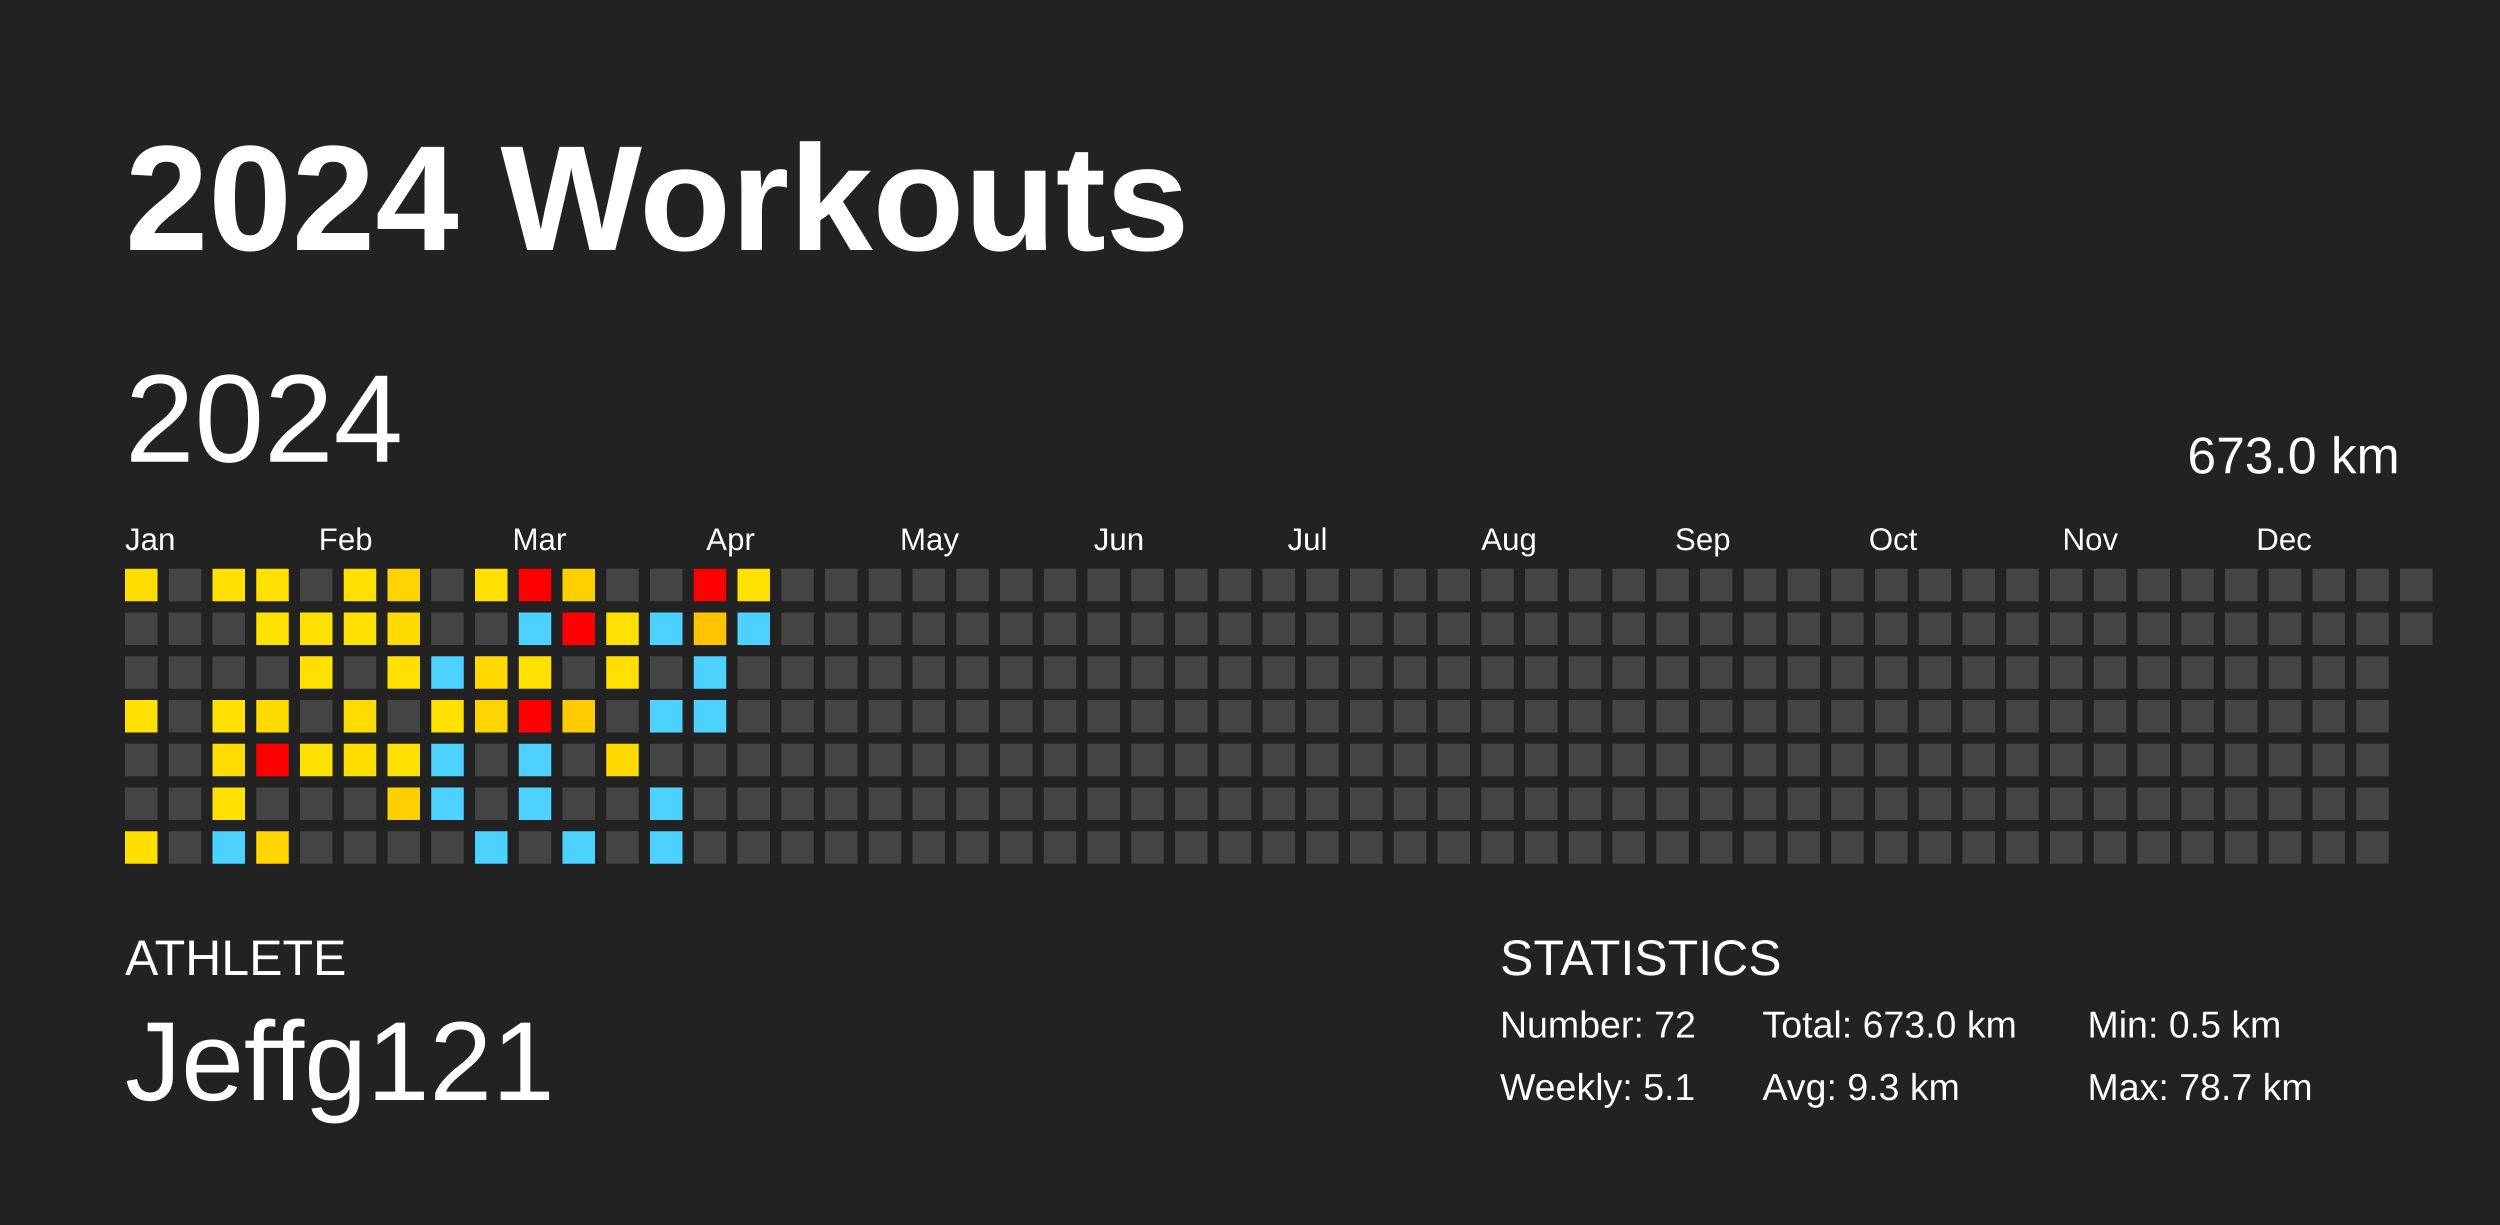
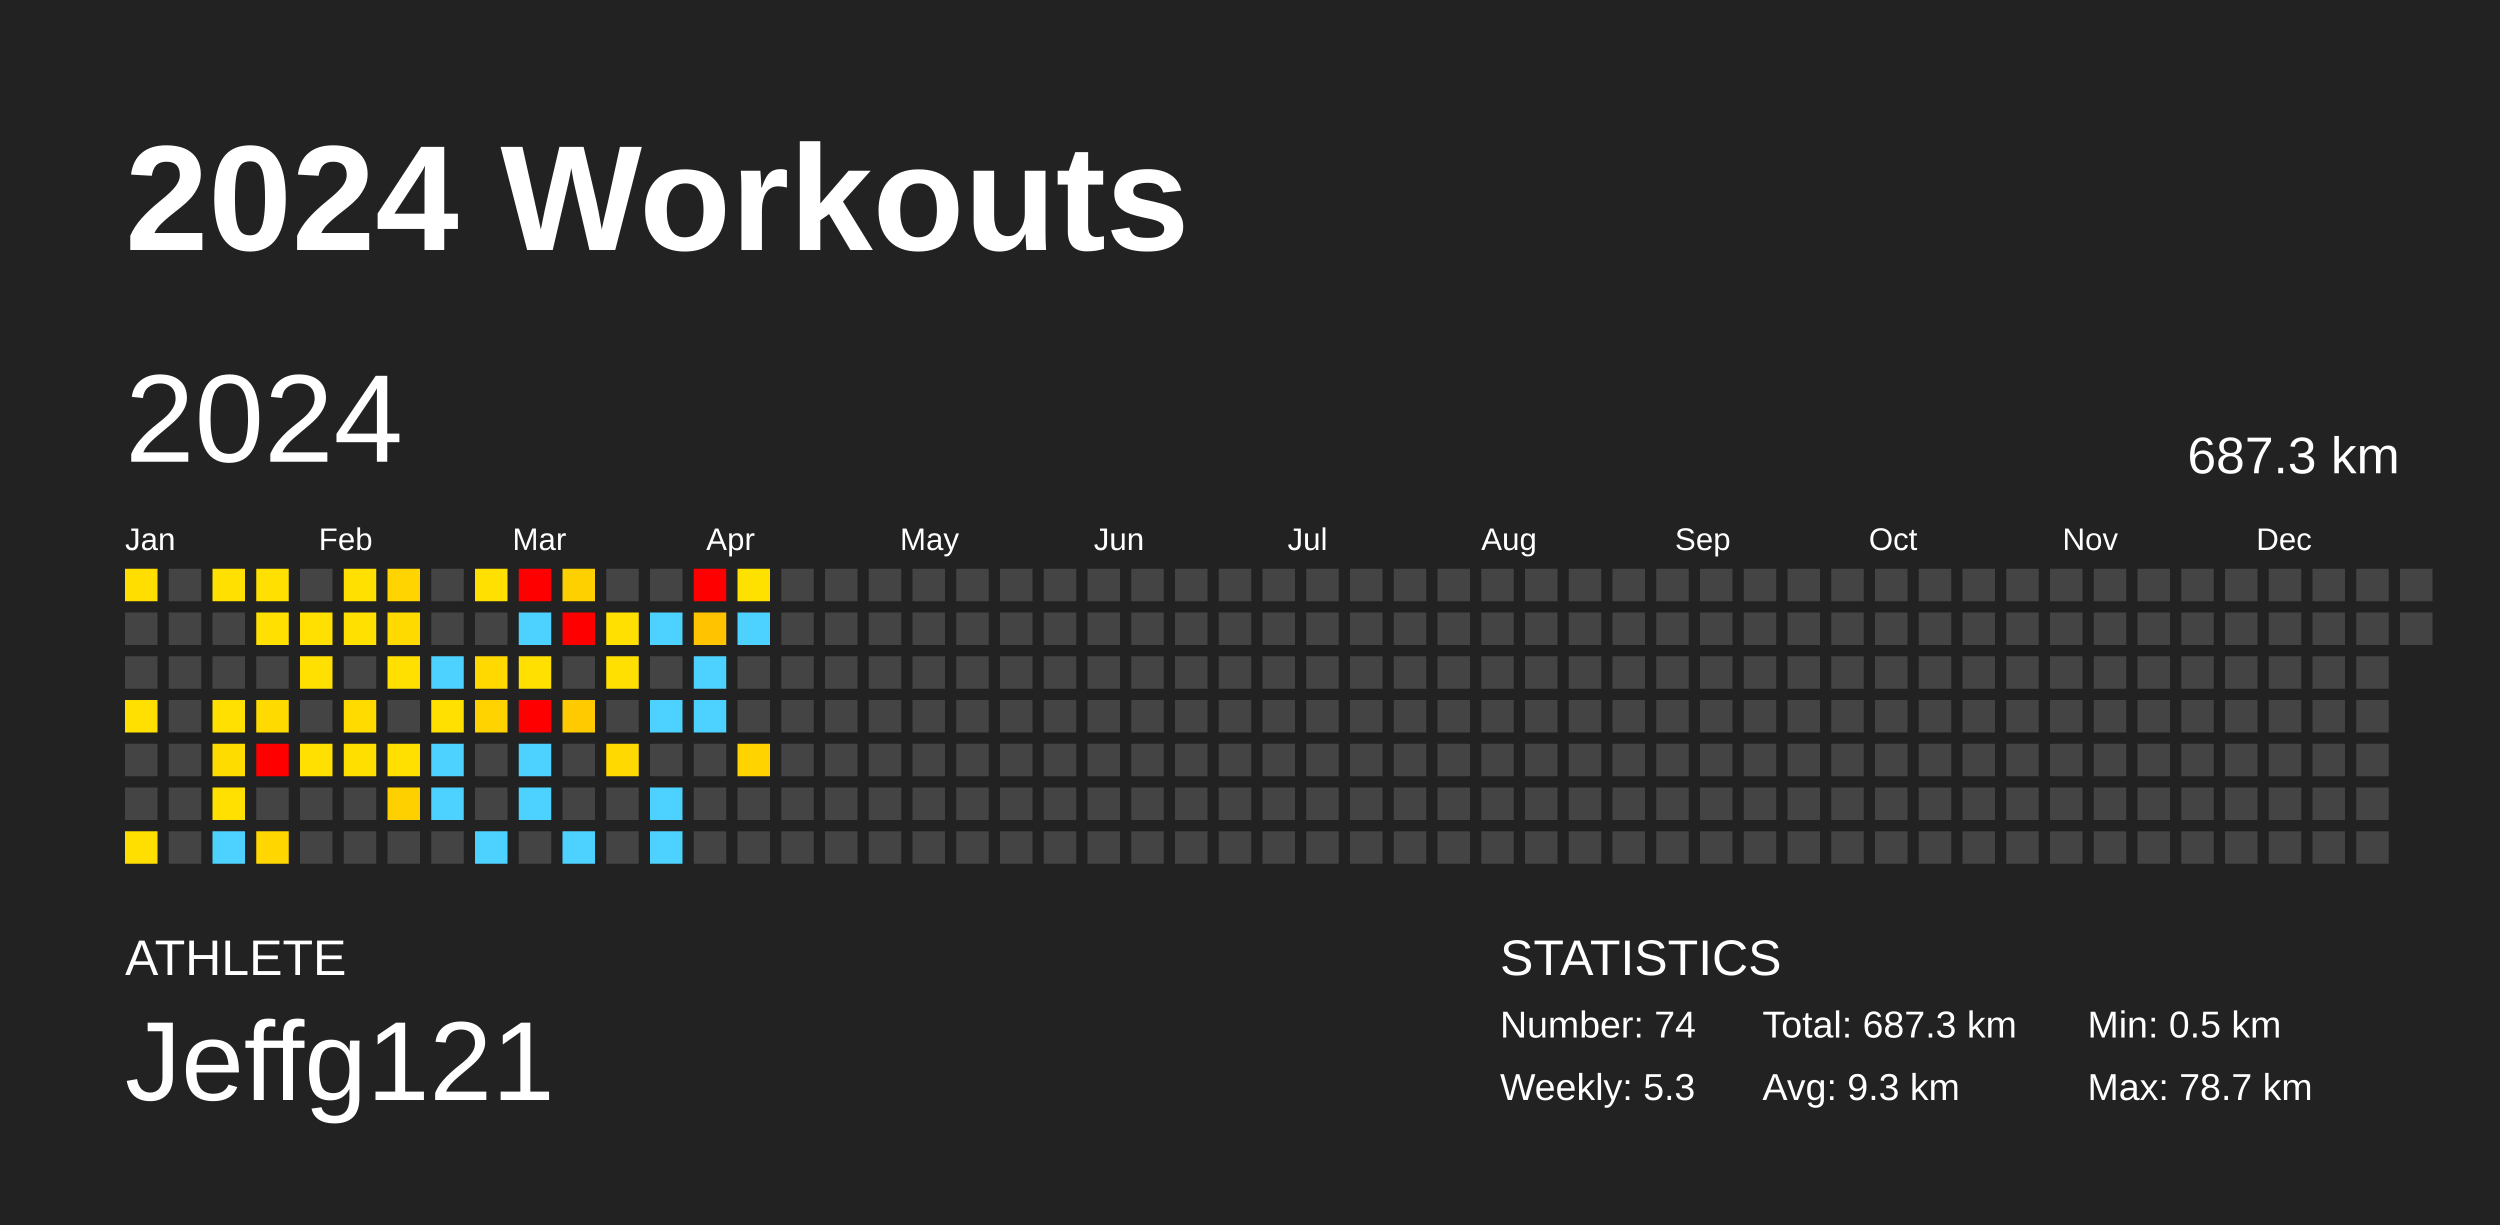
<svg xmlns="http://www.w3.org/2000/svg" baseProfile="full" height="98mm" version="1.1" viewBox="0,0,200,98" width="200mm">
  <defs />
  <rect fill="#222222" height="98" width="200" x="0" y="0" />
  <text fill="#FFFFFF" style="font-size:12px; font-family:Arial; font-weight:bold;" x="10" y="20">2024 Workouts</text>
  <text fill="#FFFFFF" style="font-size:4px; font-family:Arial" x="10" y="78">ATHLETE</text>
  <text fill="#FFFFFF" style="font-size:9px; font-family:Arial" x="10" y="88">Jeffg121</text>
  <text fill="#FFFFFF" style="font-size:4px; font-family:Arial" x="120" y="78">STATISTICS</text>
-   <text fill="#FFFFFF" style="font-size:3px; font-family:Arial" x="120" y="83">Number: 72</text>
-   <text fill="#FFFFFF" style="font-size:3px; font-family:Arial" x="120" y="88">Weekly: 5.1</text>
-   <text fill="#FFFFFF" style="font-size:3px; font-family:Arial" x="141" y="83">Total: 673.0 km</text>
+   <text fill="#FFFFFF" style="font-size:3px; font-family:Arial" x="120" y="83">Number: 74</text>
+   <text fill="#FFFFFF" style="font-size:3px; font-family:Arial" x="120" y="88">Weekly: 5.3</text>
+   <text fill="#FFFFFF" style="font-size:3px; font-family:Arial" x="141" y="83">Total: 687.3 km</text>
  <text fill="#FFFFFF" style="font-size:3px; font-family:Arial" x="141" y="88">Avg: 9.3 km</text>
  <text fill="#FFFFFF" style="font-size:3px; font-family:Arial" x="167" y="83">Min: 0.5 km</text>
  <text fill="#FFFFFF" style="font-size:3px; font-family:Arial" x="167" y="88">Max: 78.7 km</text>
  <text dominant-baseline="hanging" fill="#FFFFFF" style="font-size:10.0px; font-family:Arial;" x="10" y="30">2024</text>
-   <text dominant-baseline="hanging" fill="#FFFFFF" style="font-size:4.125px; font-family:Arial;" x="175" y="35">673.0 km</text>
+   <text dominant-baseline="hanging" fill="#FFFFFF" style="font-size:4.125px; font-family:Arial;" x="175" y="35">687.3 km</text>
  <text fill="#FFFFFF" style="font-size:2.5px; font-family:Arial" x="10.0" y="44">Jan</text>
  <text fill="#FFFFFF" style="font-size:2.5px; font-family:Arial" x="25.5" y="44">Feb</text>
  <text fill="#FFFFFF" style="font-size:2.5px; font-family:Arial" x="41.0" y="44">Mar</text>
  <text fill="#FFFFFF" style="font-size:2.5px; font-family:Arial" x="56.5" y="44">Apr</text>
  <text fill="#FFFFFF" style="font-size:2.5px; font-family:Arial" x="72.0" y="44">May</text>
  <text fill="#FFFFFF" style="font-size:2.5px; font-family:Arial" x="87.5" y="44">Jun</text>
  <text fill="#FFFFFF" style="font-size:2.5px; font-family:Arial" x="103.0" y="44">Jul</text>
  <text fill="#FFFFFF" style="font-size:2.5px; font-family:Arial" x="118.5" y="44">Aug</text>
  <text fill="#FFFFFF" style="font-size:2.5px; font-family:Arial" x="134.0" y="44">Sep</text>
  <text fill="#FFFFFF" style="font-size:2.5px; font-family:Arial" x="149.5" y="44">Oct</text>
  <text fill="#FFFFFF" style="font-size:2.5px; font-family:Arial" x="165.0" y="44">Nov</text>
  <text fill="#FFFFFF" style="font-size:2.5px; font-family:Arial" x="180.5" y="44">Dec</text>
  <rect fill="#ffde00" height="2.6" width="2.6" x="10.0" y="45.5" />
  <rect fill="#444444" height="2.6" width="2.6" x="10.0" y="49.0" />
  <rect fill="#444444" height="2.6" width="2.6" x="10.0" y="52.5" />
  <rect fill="#ffe000" height="2.6" width="2.6" x="10.0" y="56.0" />
  <rect fill="#444444" height="2.6" width="2.6" x="10.0" y="59.5" />
  <rect fill="#444444" height="2.6" width="2.6" x="10.0" y="63.0" />
  <rect fill="#ffdf00" height="2.6" width="2.6" x="10.0" y="66.5" />
  <rect fill="#444444" height="2.6" width="2.6" x="13.5" y="45.5" />
  <rect fill="#444444" height="2.6" width="2.6" x="13.5" y="49.0" />
  <rect fill="#444444" height="2.6" width="2.6" x="13.5" y="52.5" />
  <rect fill="#444444" height="2.6" width="2.6" x="13.5" y="56.0" />
  <rect fill="#444444" height="2.6" width="2.6" x="13.5" y="59.5" />
  <rect fill="#444444" height="2.6" width="2.6" x="13.5" y="63.0" />
  <rect fill="#444444" height="2.6" width="2.6" x="13.5" y="66.5" />
  <rect fill="#ffe000" height="2.6" width="2.6" x="17.0" y="45.5" />
  <rect fill="#444444" height="2.6" width="2.6" x="17.0" y="49.0" />
  <rect fill="#444444" height="2.6" width="2.6" x="17.0" y="52.5" />
  <rect fill="#ffe000" height="2.6" width="2.6" x="17.0" y="56.0" />
  <rect fill="#ffdc00" height="2.6" width="2.6" x="17.0" y="59.5" />
  <rect fill="#ffe000" height="2.6" width="2.6" x="17.0" y="63.0" />
  <rect fill="#4dd2ff" height="2.6" width="2.6" x="17.0" y="66.5" />
  <rect fill="#ffe000" height="2.6" width="2.6" x="20.5" y="45.5" />
  <rect fill="#ffe000" height="2.6" width="2.6" x="20.5" y="49.0" />
  <rect fill="#444444" height="2.6" width="2.6" x="20.5" y="52.5" />
  <rect fill="#ffda00" height="2.6" width="2.6" x="20.5" y="56.0" />
  <rect fill="red" height="2.6" width="2.6" x="20.5" y="59.5" />
  <rect fill="#444444" height="2.6" width="2.6" x="20.5" y="63.0" />
  <rect fill="#ffd600" height="2.6" width="2.6" x="20.5" y="66.5" />
  <rect fill="#444444" height="2.6" width="2.6" x="24.0" y="45.5" />
  <rect fill="#ffe000" height="2.6" width="2.6" x="24.0" y="49.0" />
  <rect fill="#ffe000" height="2.6" width="2.6" x="24.0" y="52.5" />
  <rect fill="#444444" height="2.6" width="2.6" x="24.0" y="56.0" />
  <rect fill="#ffe000" height="2.6" width="2.6" x="24.0" y="59.5" />
  <rect fill="#444444" height="2.6" width="2.6" x="24.0" y="63.0" />
  <rect fill="#444444" height="2.6" width="2.6" x="24.0" y="66.5" />
  <rect fill="#ffe000" height="2.6" width="2.6" x="27.5" y="45.5" />
  <rect fill="#ffe000" height="2.6" width="2.6" x="27.5" y="49.0" />
  <rect fill="#444444" height="2.6" width="2.6" x="27.5" y="52.5" />
  <rect fill="#ffdb00" height="2.6" width="2.6" x="27.5" y="56.0" />
  <rect fill="#ffdf00" height="2.6" width="2.6" x="27.5" y="59.5" />
  <rect fill="#444444" height="2.6" width="2.6" x="27.5" y="63.0" />
  <rect fill="#444444" height="2.6" width="2.6" x="27.5" y="66.5" />
  <rect fill="#ffd400" height="2.6" width="2.6" x="31.0" y="45.5" />
  <rect fill="#ffda00" height="2.6" width="2.6" x="31.0" y="49.0" />
  <rect fill="#ffe000" height="2.6" width="2.6" x="31.0" y="52.5" />
  <rect fill="#444444" height="2.6" width="2.6" x="31.0" y="56.0" />
  <rect fill="#ffe000" height="2.6" width="2.6" x="31.0" y="59.5" />
  <rect fill="#ffd000" height="2.6" width="2.6" x="31.0" y="63.0" />
  <rect fill="#444444" height="2.6" width="2.6" x="31.0" y="66.5" />
  <rect fill="#444444" height="2.6" width="2.6" x="34.5" y="45.5" />
  <rect fill="#444444" height="2.6" width="2.6" x="34.5" y="49.0" />
  <rect fill="#4dd2ff" height="2.6" width="2.6" x="34.5" y="52.5" />
  <rect fill="#ffe000" height="2.6" width="2.6" x="34.5" y="56.0" />
  <rect fill="#4dd2ff" height="2.6" width="2.6" x="34.5" y="59.5" />
  <rect fill="#4dd2ff" height="2.6" width="2.6" x="34.5" y="63.0" />
  <rect fill="#444444" height="2.6" width="2.6" x="34.5" y="66.5" />
  <rect fill="#ffe000" height="2.6" width="2.6" x="38.0" y="45.5" />
  <rect fill="#444444" height="2.6" width="2.6" x="38.0" y="49.0" />
  <rect fill="#ffd900" height="2.6" width="2.6" x="38.0" y="52.5" />
  <rect fill="#ffd300" height="2.6" width="2.6" x="38.0" y="56.0" />
  <rect fill="#444444" height="2.6" width="2.6" x="38.0" y="59.5" />
  <rect fill="#444444" height="2.6" width="2.6" x="38.0" y="63.0" />
  <rect fill="#4dd2ff" height="2.6" width="2.6" x="38.0" y="66.5" />
  <rect fill="red" height="2.6" width="2.6" x="41.5" y="45.5" />
  <rect fill="#4dd2ff" height="2.6" width="2.6" x="41.5" y="49.0" />
  <rect fill="#ffe000" height="2.6" width="2.6" x="41.5" y="52.5" />
  <rect fill="red" height="2.6" width="2.6" x="41.5" y="56.0" />
  <rect fill="#4dd2ff" height="2.6" width="2.6" x="41.5" y="59.5" />
  <rect fill="#4dd2ff" height="2.6" width="2.6" x="41.5" y="63.0" />
  <rect fill="#444444" height="2.6" width="2.6" x="41.5" y="66.5" />
  <rect fill="#ffd000" height="2.6" width="2.6" x="45.0" y="45.5" />
  <rect fill="red" height="2.6" width="2.6" x="45.0" y="49.0" />
  <rect fill="#444444" height="2.6" width="2.6" x="45.0" y="52.5" />
  <rect fill="#ffcb00" height="2.6" width="2.6" x="45.0" y="56.0" />
  <rect fill="#444444" height="2.6" width="2.6" x="45.0" y="59.5" />
  <rect fill="#444444" height="2.6" width="2.6" x="45.0" y="63.0" />
  <rect fill="#4dd2ff" height="2.6" width="2.6" x="45.0" y="66.5" />
  <rect fill="#444444" height="2.6" width="2.6" x="48.5" y="45.5" />
  <rect fill="#ffe000" height="2.6" width="2.6" x="48.5" y="49.0" />
  <rect fill="#ffe000" height="2.6" width="2.6" x="48.5" y="52.5" />
  <rect fill="#444444" height="2.6" width="2.6" x="48.5" y="56.0" />
  <rect fill="#ffd900" height="2.6" width="2.6" x="48.5" y="59.5" />
  <rect fill="#444444" height="2.6" width="2.6" x="48.5" y="63.0" />
  <rect fill="#444444" height="2.6" width="2.6" x="48.5" y="66.5" />
  <rect fill="#444444" height="2.6" width="2.6" x="52.0" y="45.5" />
  <rect fill="#4dd2ff" height="2.6" width="2.6" x="52.0" y="49.0" />
  <rect fill="#444444" height="2.6" width="2.6" x="52.0" y="52.5" />
  <rect fill="#4dd2ff" height="2.6" width="2.6" x="52.0" y="56.0" />
  <rect fill="#444444" height="2.6" width="2.6" x="52.0" y="59.5" />
  <rect fill="#4dd2ff" height="2.6" width="2.6" x="52.0" y="63.0" />
  <rect fill="#4dd2ff" height="2.6" width="2.6" x="52.0" y="66.5" />
  <rect fill="red" height="2.6" width="2.6" x="55.5" y="45.5" />
  <rect fill="#ffc300" height="2.6" width="2.6" x="55.5" y="49.0" />
  <rect fill="#4dd2ff" height="2.6" width="2.6" x="55.5" y="52.5" />
  <rect fill="#4dd2ff" height="2.6" width="2.6" x="55.5" y="56.0" />
  <rect fill="#444444" height="2.6" width="2.6" x="55.5" y="59.5" />
  <rect fill="#444444" height="2.6" width="2.6" x="55.5" y="63.0" />
  <rect fill="#444444" height="2.6" width="2.6" x="55.5" y="66.5" />
  <rect fill="#ffe100" height="2.6" width="2.6" x="59.0" y="45.5" />
  <rect fill="#4dd2ff" height="2.6" width="2.6" x="59.0" y="49.0" />
  <rect fill="#444444" height="2.6" width="2.6" x="59.0" y="52.5" />
  <rect fill="#444444" height="2.6" width="2.6" x="59.0" y="56.0" />
-   <rect fill="#444444" height="2.6" width="2.6" x="59.0" y="59.5" />
+   <rect fill="#ffd300" height="2.6" width="2.6" x="59.0" y="59.5" />
  <rect fill="#444444" height="2.6" width="2.6" x="59.0" y="63.0" />
  <rect fill="#444444" height="2.6" width="2.6" x="59.0" y="66.5" />
  <rect fill="#444444" height="2.6" width="2.6" x="62.5" y="45.5" />
  <rect fill="#444444" height="2.6" width="2.6" x="62.5" y="49.0" />
  <rect fill="#444444" height="2.6" width="2.6" x="62.5" y="52.5" />
  <rect fill="#444444" height="2.6" width="2.6" x="62.5" y="56.0" />
  <rect fill="#444444" height="2.6" width="2.6" x="62.5" y="59.5" />
  <rect fill="#444444" height="2.6" width="2.6" x="62.5" y="63.0" />
  <rect fill="#444444" height="2.6" width="2.6" x="62.5" y="66.5" />
  <rect fill="#444444" height="2.6" width="2.6" x="66.0" y="45.5" />
  <rect fill="#444444" height="2.6" width="2.6" x="66.0" y="49.0" />
  <rect fill="#444444" height="2.6" width="2.6" x="66.0" y="52.5" />
  <rect fill="#444444" height="2.6" width="2.6" x="66.0" y="56.0" />
  <rect fill="#444444" height="2.6" width="2.6" x="66.0" y="59.5" />
  <rect fill="#444444" height="2.6" width="2.6" x="66.0" y="63.0" />
  <rect fill="#444444" height="2.6" width="2.6" x="66.0" y="66.5" />
  <rect fill="#444444" height="2.6" width="2.6" x="69.5" y="45.5" />
  <rect fill="#444444" height="2.6" width="2.6" x="69.5" y="49.0" />
  <rect fill="#444444" height="2.6" width="2.6" x="69.5" y="52.5" />
  <rect fill="#444444" height="2.6" width="2.6" x="69.5" y="56.0" />
  <rect fill="#444444" height="2.6" width="2.6" x="69.5" y="59.5" />
  <rect fill="#444444" height="2.6" width="2.6" x="69.5" y="63.0" />
  <rect fill="#444444" height="2.6" width="2.6" x="69.5" y="66.5" />
  <rect fill="#444444" height="2.6" width="2.6" x="73.0" y="45.5" />
  <rect fill="#444444" height="2.6" width="2.6" x="73.0" y="49.0" />
  <rect fill="#444444" height="2.6" width="2.6" x="73.0" y="52.5" />
  <rect fill="#444444" height="2.6" width="2.6" x="73.0" y="56.0" />
  <rect fill="#444444" height="2.6" width="2.6" x="73.0" y="59.5" />
  <rect fill="#444444" height="2.6" width="2.6" x="73.0" y="63.0" />
  <rect fill="#444444" height="2.6" width="2.6" x="73.0" y="66.5" />
  <rect fill="#444444" height="2.6" width="2.6" x="76.5" y="45.5" />
  <rect fill="#444444" height="2.6" width="2.6" x="76.5" y="49.0" />
  <rect fill="#444444" height="2.6" width="2.6" x="76.5" y="52.5" />
  <rect fill="#444444" height="2.6" width="2.6" x="76.5" y="56.0" />
  <rect fill="#444444" height="2.6" width="2.6" x="76.5" y="59.5" />
  <rect fill="#444444" height="2.6" width="2.6" x="76.5" y="63.0" />
  <rect fill="#444444" height="2.6" width="2.6" x="76.5" y="66.5" />
  <rect fill="#444444" height="2.6" width="2.6" x="80.0" y="45.5" />
  <rect fill="#444444" height="2.6" width="2.6" x="80.0" y="49.0" />
  <rect fill="#444444" height="2.6" width="2.6" x="80.0" y="52.5" />
  <rect fill="#444444" height="2.6" width="2.6" x="80.0" y="56.0" />
  <rect fill="#444444" height="2.6" width="2.6" x="80.0" y="59.5" />
  <rect fill="#444444" height="2.6" width="2.6" x="80.0" y="63.0" />
  <rect fill="#444444" height="2.6" width="2.6" x="80.0" y="66.5" />
  <rect fill="#444444" height="2.6" width="2.6" x="83.5" y="45.5" />
  <rect fill="#444444" height="2.6" width="2.6" x="83.5" y="49.0" />
  <rect fill="#444444" height="2.6" width="2.6" x="83.5" y="52.5" />
  <rect fill="#444444" height="2.6" width="2.6" x="83.5" y="56.0" />
  <rect fill="#444444" height="2.6" width="2.6" x="83.5" y="59.5" />
  <rect fill="#444444" height="2.6" width="2.6" x="83.5" y="63.0" />
  <rect fill="#444444" height="2.6" width="2.6" x="83.5" y="66.5" />
  <rect fill="#444444" height="2.6" width="2.6" x="87.0" y="45.5" />
  <rect fill="#444444" height="2.6" width="2.6" x="87.0" y="49.0" />
  <rect fill="#444444" height="2.6" width="2.6" x="87.0" y="52.5" />
  <rect fill="#444444" height="2.6" width="2.6" x="87.0" y="56.0" />
  <rect fill="#444444" height="2.6" width="2.6" x="87.0" y="59.5" />
  <rect fill="#444444" height="2.6" width="2.6" x="87.0" y="63.0" />
  <rect fill="#444444" height="2.6" width="2.6" x="87.0" y="66.5" />
  <rect fill="#444444" height="2.6" width="2.6" x="90.5" y="45.5" />
  <rect fill="#444444" height="2.6" width="2.6" x="90.5" y="49.0" />
  <rect fill="#444444" height="2.6" width="2.6" x="90.5" y="52.5" />
  <rect fill="#444444" height="2.6" width="2.6" x="90.5" y="56.0" />
  <rect fill="#444444" height="2.6" width="2.6" x="90.5" y="59.5" />
  <rect fill="#444444" height="2.6" width="2.6" x="90.5" y="63.0" />
  <rect fill="#444444" height="2.6" width="2.6" x="90.5" y="66.5" />
  <rect fill="#444444" height="2.6" width="2.6" x="94.0" y="45.5" />
  <rect fill="#444444" height="2.6" width="2.6" x="94.0" y="49.0" />
  <rect fill="#444444" height="2.6" width="2.6" x="94.0" y="52.5" />
  <rect fill="#444444" height="2.6" width="2.6" x="94.0" y="56.0" />
  <rect fill="#444444" height="2.6" width="2.6" x="94.0" y="59.5" />
  <rect fill="#444444" height="2.6" width="2.6" x="94.0" y="63.0" />
  <rect fill="#444444" height="2.6" width="2.6" x="94.0" y="66.5" />
  <rect fill="#444444" height="2.6" width="2.6" x="97.5" y="45.5" />
  <rect fill="#444444" height="2.6" width="2.6" x="97.5" y="49.0" />
  <rect fill="#444444" height="2.6" width="2.6" x="97.5" y="52.5" />
  <rect fill="#444444" height="2.6" width="2.6" x="97.5" y="56.0" />
  <rect fill="#444444" height="2.6" width="2.6" x="97.5" y="59.5" />
  <rect fill="#444444" height="2.6" width="2.6" x="97.5" y="63.0" />
  <rect fill="#444444" height="2.6" width="2.6" x="97.5" y="66.5" />
  <rect fill="#444444" height="2.6" width="2.6" x="101.0" y="45.5" />
  <rect fill="#444444" height="2.6" width="2.6" x="101.0" y="49.0" />
  <rect fill="#444444" height="2.6" width="2.6" x="101.0" y="52.5" />
  <rect fill="#444444" height="2.6" width="2.6" x="101.0" y="56.0" />
  <rect fill="#444444" height="2.6" width="2.6" x="101.0" y="59.5" />
  <rect fill="#444444" height="2.6" width="2.6" x="101.0" y="63.0" />
  <rect fill="#444444" height="2.6" width="2.6" x="101.0" y="66.5" />
  <rect fill="#444444" height="2.6" width="2.6" x="104.5" y="45.5" />
  <rect fill="#444444" height="2.6" width="2.6" x="104.5" y="49.0" />
  <rect fill="#444444" height="2.6" width="2.6" x="104.5" y="52.5" />
  <rect fill="#444444" height="2.6" width="2.6" x="104.5" y="56.0" />
  <rect fill="#444444" height="2.6" width="2.6" x="104.5" y="59.5" />
  <rect fill="#444444" height="2.6" width="2.6" x="104.5" y="63.0" />
  <rect fill="#444444" height="2.6" width="2.6" x="104.5" y="66.5" />
  <rect fill="#444444" height="2.6" width="2.6" x="108.0" y="45.5" />
  <rect fill="#444444" height="2.6" width="2.6" x="108.0" y="49.0" />
  <rect fill="#444444" height="2.6" width="2.6" x="108.0" y="52.5" />
  <rect fill="#444444" height="2.6" width="2.6" x="108.0" y="56.0" />
  <rect fill="#444444" height="2.6" width="2.6" x="108.0" y="59.5" />
  <rect fill="#444444" height="2.6" width="2.6" x="108.0" y="63.0" />
  <rect fill="#444444" height="2.6" width="2.6" x="108.0" y="66.5" />
  <rect fill="#444444" height="2.6" width="2.6" x="111.5" y="45.5" />
  <rect fill="#444444" height="2.6" width="2.6" x="111.5" y="49.0" />
  <rect fill="#444444" height="2.6" width="2.6" x="111.5" y="52.5" />
  <rect fill="#444444" height="2.6" width="2.6" x="111.5" y="56.0" />
  <rect fill="#444444" height="2.6" width="2.6" x="111.5" y="59.5" />
  <rect fill="#444444" height="2.6" width="2.6" x="111.5" y="63.0" />
  <rect fill="#444444" height="2.6" width="2.6" x="111.5" y="66.5" />
  <rect fill="#444444" height="2.6" width="2.6" x="115.0" y="45.5" />
  <rect fill="#444444" height="2.6" width="2.6" x="115.0" y="49.0" />
  <rect fill="#444444" height="2.6" width="2.6" x="115.0" y="52.5" />
  <rect fill="#444444" height="2.6" width="2.6" x="115.0" y="56.0" />
  <rect fill="#444444" height="2.6" width="2.6" x="115.0" y="59.5" />
  <rect fill="#444444" height="2.6" width="2.6" x="115.0" y="63.0" />
  <rect fill="#444444" height="2.6" width="2.6" x="115.0" y="66.5" />
  <rect fill="#444444" height="2.6" width="2.6" x="118.5" y="45.5" />
  <rect fill="#444444" height="2.6" width="2.6" x="118.5" y="49.0" />
  <rect fill="#444444" height="2.6" width="2.6" x="118.5" y="52.5" />
  <rect fill="#444444" height="2.6" width="2.6" x="118.5" y="56.0" />
  <rect fill="#444444" height="2.6" width="2.6" x="118.5" y="59.5" />
  <rect fill="#444444" height="2.6" width="2.6" x="118.5" y="63.0" />
  <rect fill="#444444" height="2.6" width="2.6" x="118.5" y="66.5" />
  <rect fill="#444444" height="2.6" width="2.6" x="122.0" y="45.5" />
  <rect fill="#444444" height="2.6" width="2.6" x="122.0" y="49.0" />
  <rect fill="#444444" height="2.6" width="2.6" x="122.0" y="52.5" />
  <rect fill="#444444" height="2.6" width="2.6" x="122.0" y="56.0" />
  <rect fill="#444444" height="2.6" width="2.6" x="122.0" y="59.5" />
  <rect fill="#444444" height="2.6" width="2.6" x="122.0" y="63.0" />
  <rect fill="#444444" height="2.6" width="2.6" x="122.0" y="66.5" />
  <rect fill="#444444" height="2.6" width="2.6" x="125.5" y="45.5" />
  <rect fill="#444444" height="2.6" width="2.6" x="125.5" y="49.0" />
  <rect fill="#444444" height="2.6" width="2.6" x="125.5" y="52.5" />
  <rect fill="#444444" height="2.6" width="2.6" x="125.5" y="56.0" />
  <rect fill="#444444" height="2.6" width="2.6" x="125.5" y="59.5" />
  <rect fill="#444444" height="2.6" width="2.6" x="125.5" y="63.0" />
  <rect fill="#444444" height="2.6" width="2.6" x="125.5" y="66.5" />
  <rect fill="#444444" height="2.6" width="2.6" x="129.0" y="45.5" />
  <rect fill="#444444" height="2.6" width="2.6" x="129.0" y="49.0" />
  <rect fill="#444444" height="2.6" width="2.6" x="129.0" y="52.5" />
  <rect fill="#444444" height="2.6" width="2.6" x="129.0" y="56.0" />
  <rect fill="#444444" height="2.6" width="2.6" x="129.0" y="59.5" />
  <rect fill="#444444" height="2.6" width="2.6" x="129.0" y="63.0" />
  <rect fill="#444444" height="2.6" width="2.6" x="129.0" y="66.5" />
  <rect fill="#444444" height="2.6" width="2.6" x="132.5" y="45.5" />
  <rect fill="#444444" height="2.6" width="2.6" x="132.5" y="49.0" />
  <rect fill="#444444" height="2.6" width="2.6" x="132.5" y="52.5" />
  <rect fill="#444444" height="2.6" width="2.6" x="132.5" y="56.0" />
  <rect fill="#444444" height="2.6" width="2.6" x="132.5" y="59.5" />
  <rect fill="#444444" height="2.6" width="2.6" x="132.5" y="63.0" />
  <rect fill="#444444" height="2.6" width="2.6" x="132.5" y="66.5" />
  <rect fill="#444444" height="2.6" width="2.6" x="136.0" y="45.5" />
  <rect fill="#444444" height="2.6" width="2.6" x="136.0" y="49.0" />
  <rect fill="#444444" height="2.6" width="2.6" x="136.0" y="52.5" />
  <rect fill="#444444" height="2.6" width="2.6" x="136.0" y="56.0" />
  <rect fill="#444444" height="2.6" width="2.6" x="136.0" y="59.5" />
  <rect fill="#444444" height="2.6" width="2.6" x="136.0" y="63.0" />
  <rect fill="#444444" height="2.6" width="2.6" x="136.0" y="66.5" />
  <rect fill="#444444" height="2.6" width="2.6" x="139.5" y="45.5" />
  <rect fill="#444444" height="2.6" width="2.6" x="139.5" y="49.0" />
  <rect fill="#444444" height="2.6" width="2.6" x="139.5" y="52.5" />
  <rect fill="#444444" height="2.6" width="2.6" x="139.5" y="56.0" />
  <rect fill="#444444" height="2.6" width="2.6" x="139.5" y="59.5" />
  <rect fill="#444444" height="2.6" width="2.6" x="139.5" y="63.0" />
  <rect fill="#444444" height="2.6" width="2.6" x="139.5" y="66.5" />
  <rect fill="#444444" height="2.6" width="2.6" x="143.0" y="45.5" />
  <rect fill="#444444" height="2.6" width="2.6" x="143.0" y="49.0" />
  <rect fill="#444444" height="2.6" width="2.6" x="143.0" y="52.5" />
  <rect fill="#444444" height="2.6" width="2.6" x="143.0" y="56.0" />
  <rect fill="#444444" height="2.6" width="2.6" x="143.0" y="59.5" />
  <rect fill="#444444" height="2.6" width="2.6" x="143.0" y="63.0" />
  <rect fill="#444444" height="2.6" width="2.6" x="143.0" y="66.5" />
  <rect fill="#444444" height="2.6" width="2.6" x="146.5" y="45.5" />
  <rect fill="#444444" height="2.6" width="2.6" x="146.5" y="49.0" />
  <rect fill="#444444" height="2.6" width="2.6" x="146.5" y="52.5" />
  <rect fill="#444444" height="2.6" width="2.6" x="146.5" y="56.0" />
  <rect fill="#444444" height="2.6" width="2.6" x="146.5" y="59.5" />
  <rect fill="#444444" height="2.6" width="2.6" x="146.5" y="63.0" />
  <rect fill="#444444" height="2.6" width="2.6" x="146.5" y="66.5" />
  <rect fill="#444444" height="2.6" width="2.6" x="150.0" y="45.5" />
  <rect fill="#444444" height="2.6" width="2.6" x="150.0" y="49.0" />
  <rect fill="#444444" height="2.6" width="2.6" x="150.0" y="52.5" />
  <rect fill="#444444" height="2.6" width="2.6" x="150.0" y="56.0" />
  <rect fill="#444444" height="2.6" width="2.6" x="150.0" y="59.5" />
  <rect fill="#444444" height="2.6" width="2.6" x="150.0" y="63.0" />
  <rect fill="#444444" height="2.6" width="2.6" x="150.0" y="66.5" />
  <rect fill="#444444" height="2.6" width="2.6" x="153.5" y="45.5" />
  <rect fill="#444444" height="2.6" width="2.6" x="153.5" y="49.0" />
  <rect fill="#444444" height="2.6" width="2.6" x="153.5" y="52.5" />
  <rect fill="#444444" height="2.6" width="2.6" x="153.5" y="56.0" />
  <rect fill="#444444" height="2.6" width="2.6" x="153.5" y="59.5" />
  <rect fill="#444444" height="2.6" width="2.6" x="153.5" y="63.0" />
  <rect fill="#444444" height="2.6" width="2.6" x="153.5" y="66.5" />
  <rect fill="#444444" height="2.6" width="2.6" x="157.0" y="45.5" />
  <rect fill="#444444" height="2.6" width="2.6" x="157.0" y="49.0" />
  <rect fill="#444444" height="2.6" width="2.6" x="157.0" y="52.5" />
  <rect fill="#444444" height="2.6" width="2.6" x="157.0" y="56.0" />
  <rect fill="#444444" height="2.6" width="2.6" x="157.0" y="59.5" />
  <rect fill="#444444" height="2.6" width="2.6" x="157.0" y="63.0" />
  <rect fill="#444444" height="2.6" width="2.6" x="157.0" y="66.5" />
  <rect fill="#444444" height="2.6" width="2.6" x="160.5" y="45.5" />
  <rect fill="#444444" height="2.6" width="2.6" x="160.5" y="49.0" />
  <rect fill="#444444" height="2.6" width="2.6" x="160.5" y="52.5" />
  <rect fill="#444444" height="2.6" width="2.6" x="160.5" y="56.0" />
  <rect fill="#444444" height="2.6" width="2.6" x="160.5" y="59.5" />
  <rect fill="#444444" height="2.6" width="2.6" x="160.5" y="63.0" />
  <rect fill="#444444" height="2.6" width="2.6" x="160.5" y="66.5" />
  <rect fill="#444444" height="2.6" width="2.6" x="164.0" y="45.5" />
  <rect fill="#444444" height="2.6" width="2.6" x="164.0" y="49.0" />
  <rect fill="#444444" height="2.6" width="2.6" x="164.0" y="52.5" />
  <rect fill="#444444" height="2.6" width="2.6" x="164.0" y="56.0" />
  <rect fill="#444444" height="2.6" width="2.6" x="164.0" y="59.5" />
  <rect fill="#444444" height="2.6" width="2.6" x="164.0" y="63.0" />
  <rect fill="#444444" height="2.6" width="2.6" x="164.0" y="66.5" />
  <rect fill="#444444" height="2.6" width="2.6" x="167.5" y="45.5" />
  <rect fill="#444444" height="2.6" width="2.6" x="167.5" y="49.0" />
  <rect fill="#444444" height="2.6" width="2.6" x="167.5" y="52.5" />
  <rect fill="#444444" height="2.6" width="2.6" x="167.5" y="56.0" />
  <rect fill="#444444" height="2.6" width="2.6" x="167.5" y="59.5" />
  <rect fill="#444444" height="2.6" width="2.6" x="167.5" y="63.0" />
  <rect fill="#444444" height="2.6" width="2.6" x="167.5" y="66.5" />
  <rect fill="#444444" height="2.6" width="2.6" x="171.0" y="45.5" />
  <rect fill="#444444" height="2.6" width="2.6" x="171.0" y="49.0" />
  <rect fill="#444444" height="2.6" width="2.6" x="171.0" y="52.5" />
  <rect fill="#444444" height="2.6" width="2.6" x="171.0" y="56.0" />
  <rect fill="#444444" height="2.6" width="2.6" x="171.0" y="59.5" />
  <rect fill="#444444" height="2.6" width="2.6" x="171.0" y="63.0" />
  <rect fill="#444444" height="2.6" width="2.6" x="171.0" y="66.5" />
  <rect fill="#444444" height="2.6" width="2.6" x="174.5" y="45.5" />
  <rect fill="#444444" height="2.6" width="2.6" x="174.5" y="49.0" />
  <rect fill="#444444" height="2.6" width="2.6" x="174.5" y="52.5" />
  <rect fill="#444444" height="2.6" width="2.6" x="174.5" y="56.0" />
  <rect fill="#444444" height="2.6" width="2.6" x="174.5" y="59.5" />
  <rect fill="#444444" height="2.6" width="2.6" x="174.5" y="63.0" />
  <rect fill="#444444" height="2.6" width="2.6" x="174.5" y="66.5" />
  <rect fill="#444444" height="2.6" width="2.6" x="178.0" y="45.5" />
  <rect fill="#444444" height="2.6" width="2.6" x="178.0" y="49.0" />
  <rect fill="#444444" height="2.6" width="2.6" x="178.0" y="52.5" />
  <rect fill="#444444" height="2.6" width="2.6" x="178.0" y="56.0" />
  <rect fill="#444444" height="2.6" width="2.6" x="178.0" y="59.5" />
  <rect fill="#444444" height="2.6" width="2.6" x="178.0" y="63.0" />
  <rect fill="#444444" height="2.6" width="2.6" x="178.0" y="66.5" />
  <rect fill="#444444" height="2.6" width="2.6" x="181.5" y="45.5" />
  <rect fill="#444444" height="2.6" width="2.6" x="181.5" y="49.0" />
  <rect fill="#444444" height="2.6" width="2.6" x="181.5" y="52.5" />
  <rect fill="#444444" height="2.6" width="2.6" x="181.5" y="56.0" />
  <rect fill="#444444" height="2.6" width="2.6" x="181.5" y="59.5" />
  <rect fill="#444444" height="2.6" width="2.6" x="181.5" y="63.0" />
  <rect fill="#444444" height="2.6" width="2.6" x="181.5" y="66.5" />
  <rect fill="#444444" height="2.6" width="2.6" x="185.0" y="45.5" />
  <rect fill="#444444" height="2.6" width="2.6" x="185.0" y="49.0" />
  <rect fill="#444444" height="2.6" width="2.6" x="185.0" y="52.5" />
  <rect fill="#444444" height="2.6" width="2.6" x="185.0" y="56.0" />
  <rect fill="#444444" height="2.6" width="2.6" x="185.0" y="59.5" />
  <rect fill="#444444" height="2.6" width="2.6" x="185.0" y="63.0" />
  <rect fill="#444444" height="2.6" width="2.6" x="185.0" y="66.5" />
  <rect fill="#444444" height="2.6" width="2.6" x="188.5" y="45.5" />
  <rect fill="#444444" height="2.6" width="2.6" x="188.5" y="49.0" />
  <rect fill="#444444" height="2.6" width="2.6" x="188.5" y="52.5" />
  <rect fill="#444444" height="2.6" width="2.6" x="188.5" y="56.0" />
  <rect fill="#444444" height="2.6" width="2.6" x="188.5" y="59.5" />
  <rect fill="#444444" height="2.6" width="2.6" x="188.5" y="63.0" />
  <rect fill="#444444" height="2.6" width="2.6" x="188.5" y="66.5" />
  <rect fill="#444444" height="2.6" width="2.6" x="192.0" y="45.5" />
  <rect fill="#444444" height="2.6" width="2.6" x="192.0" y="49.0" />
</svg>
